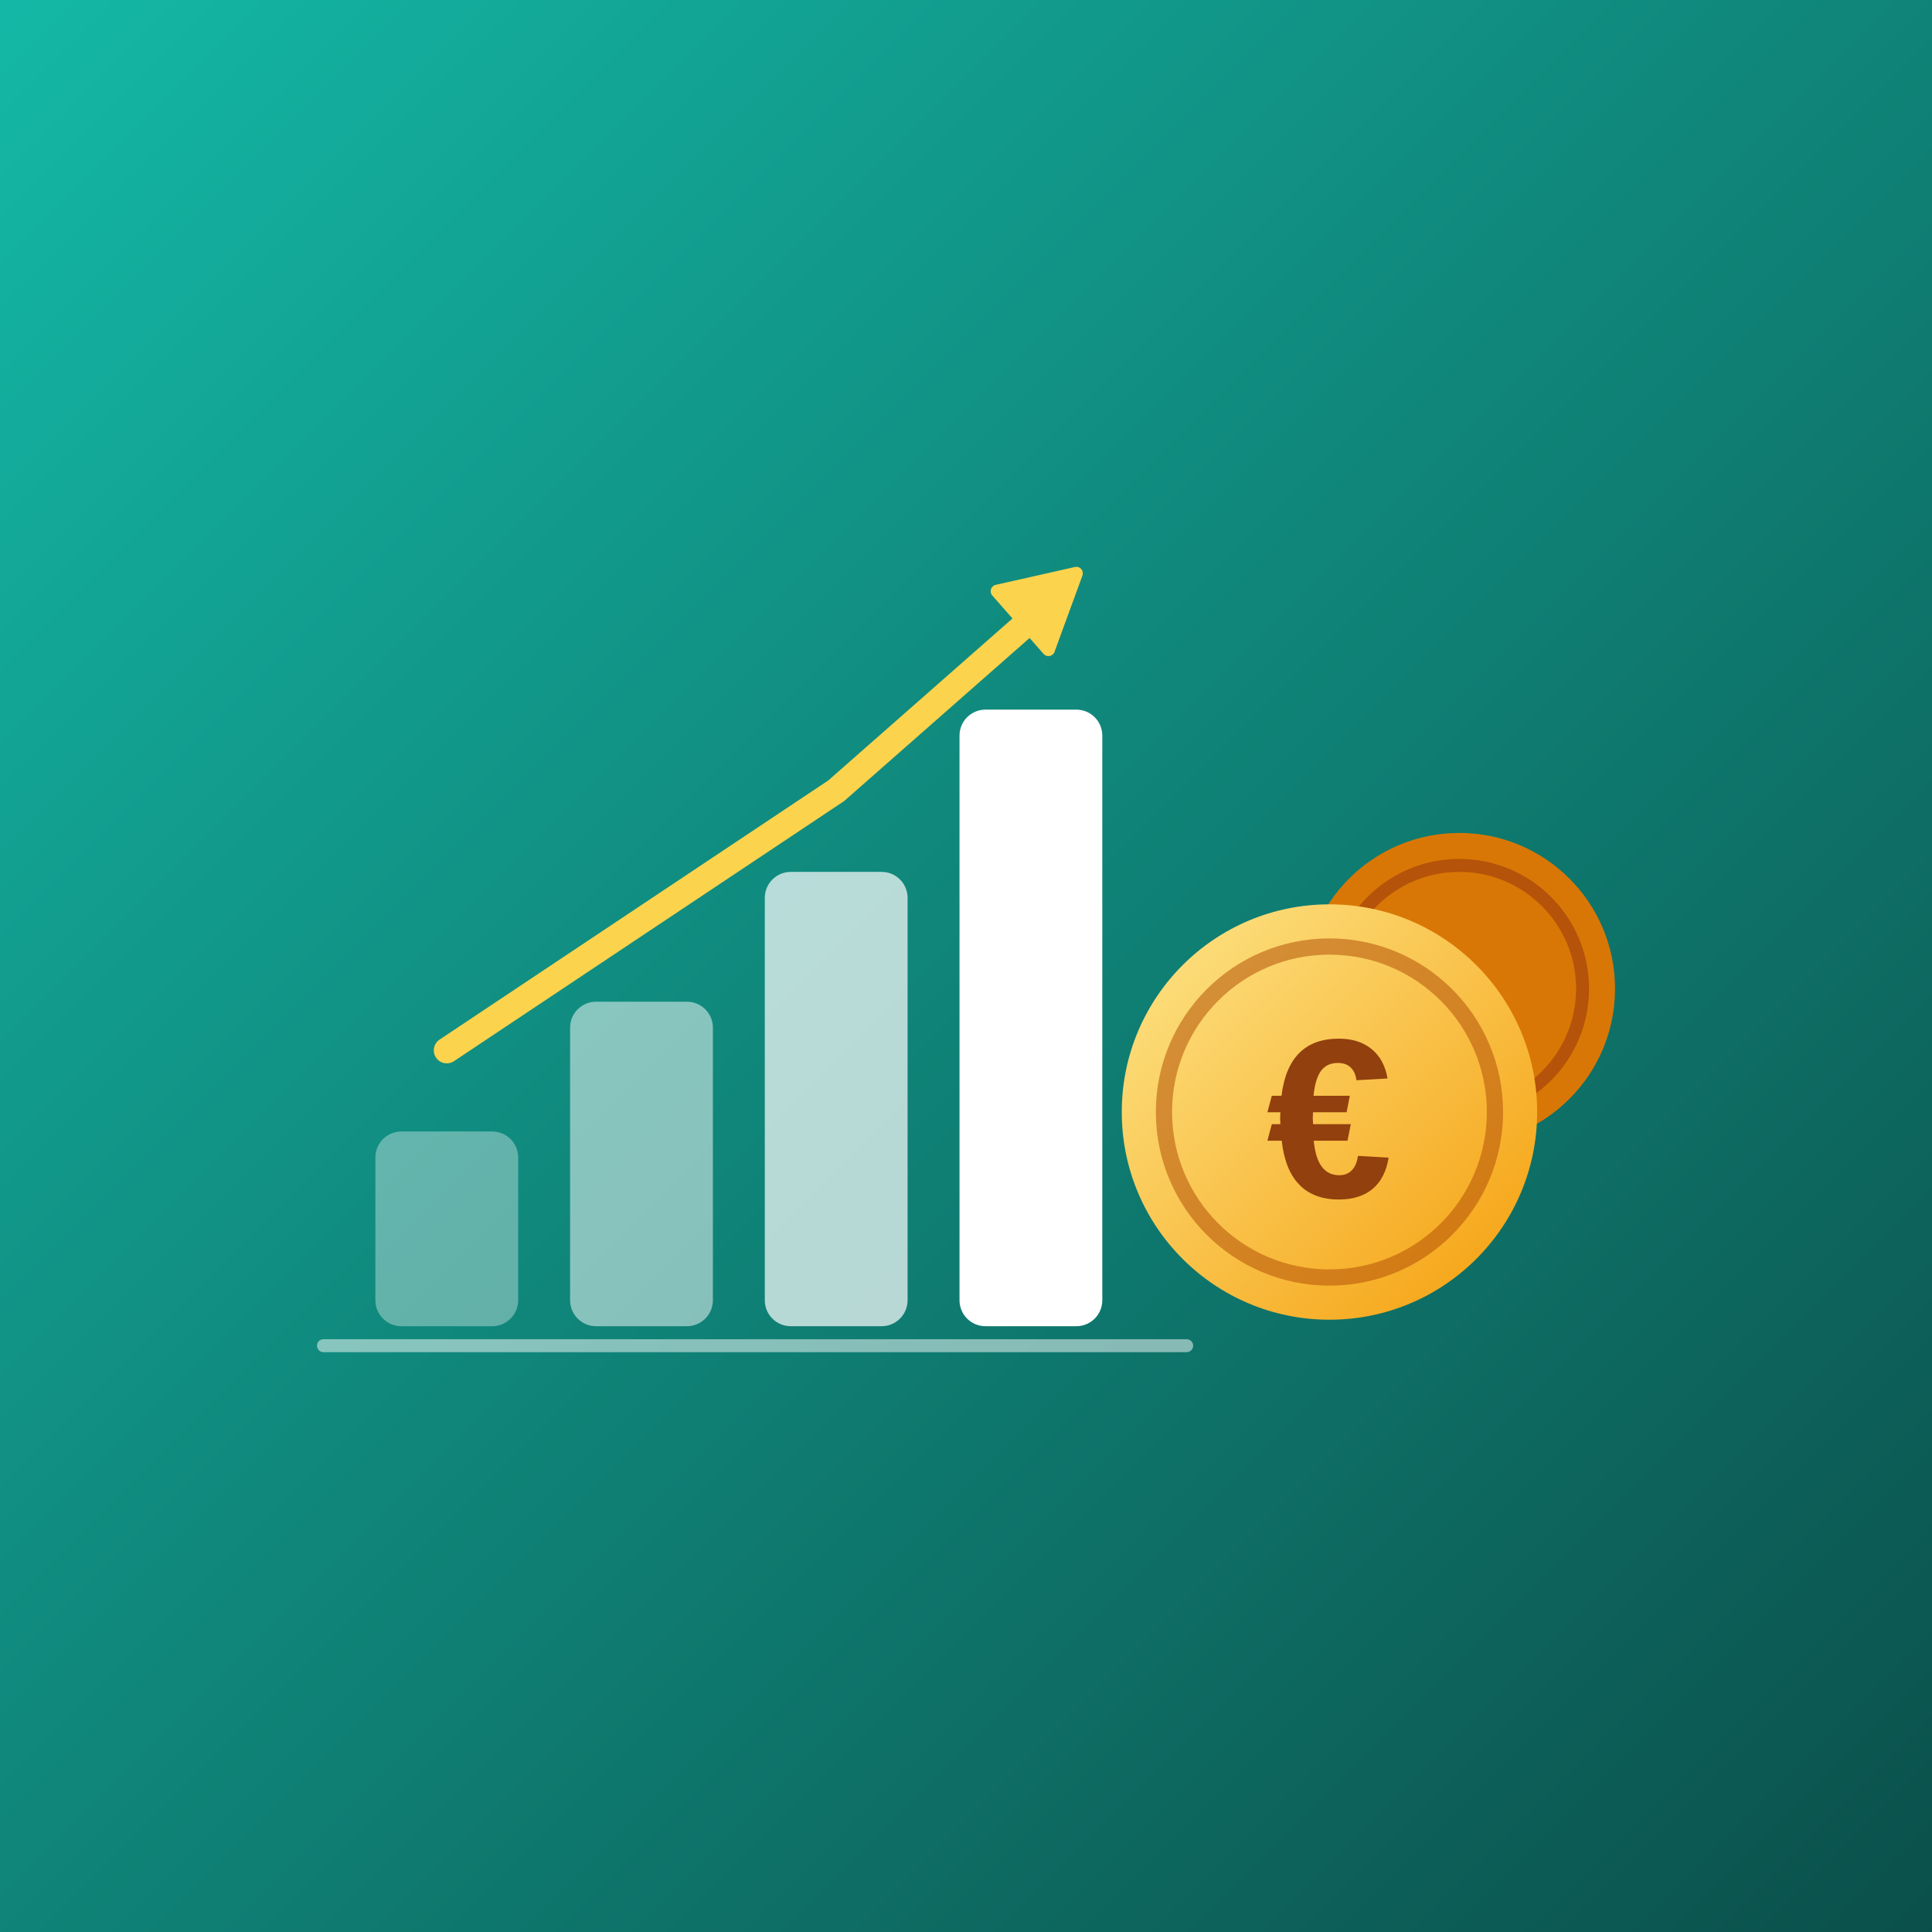
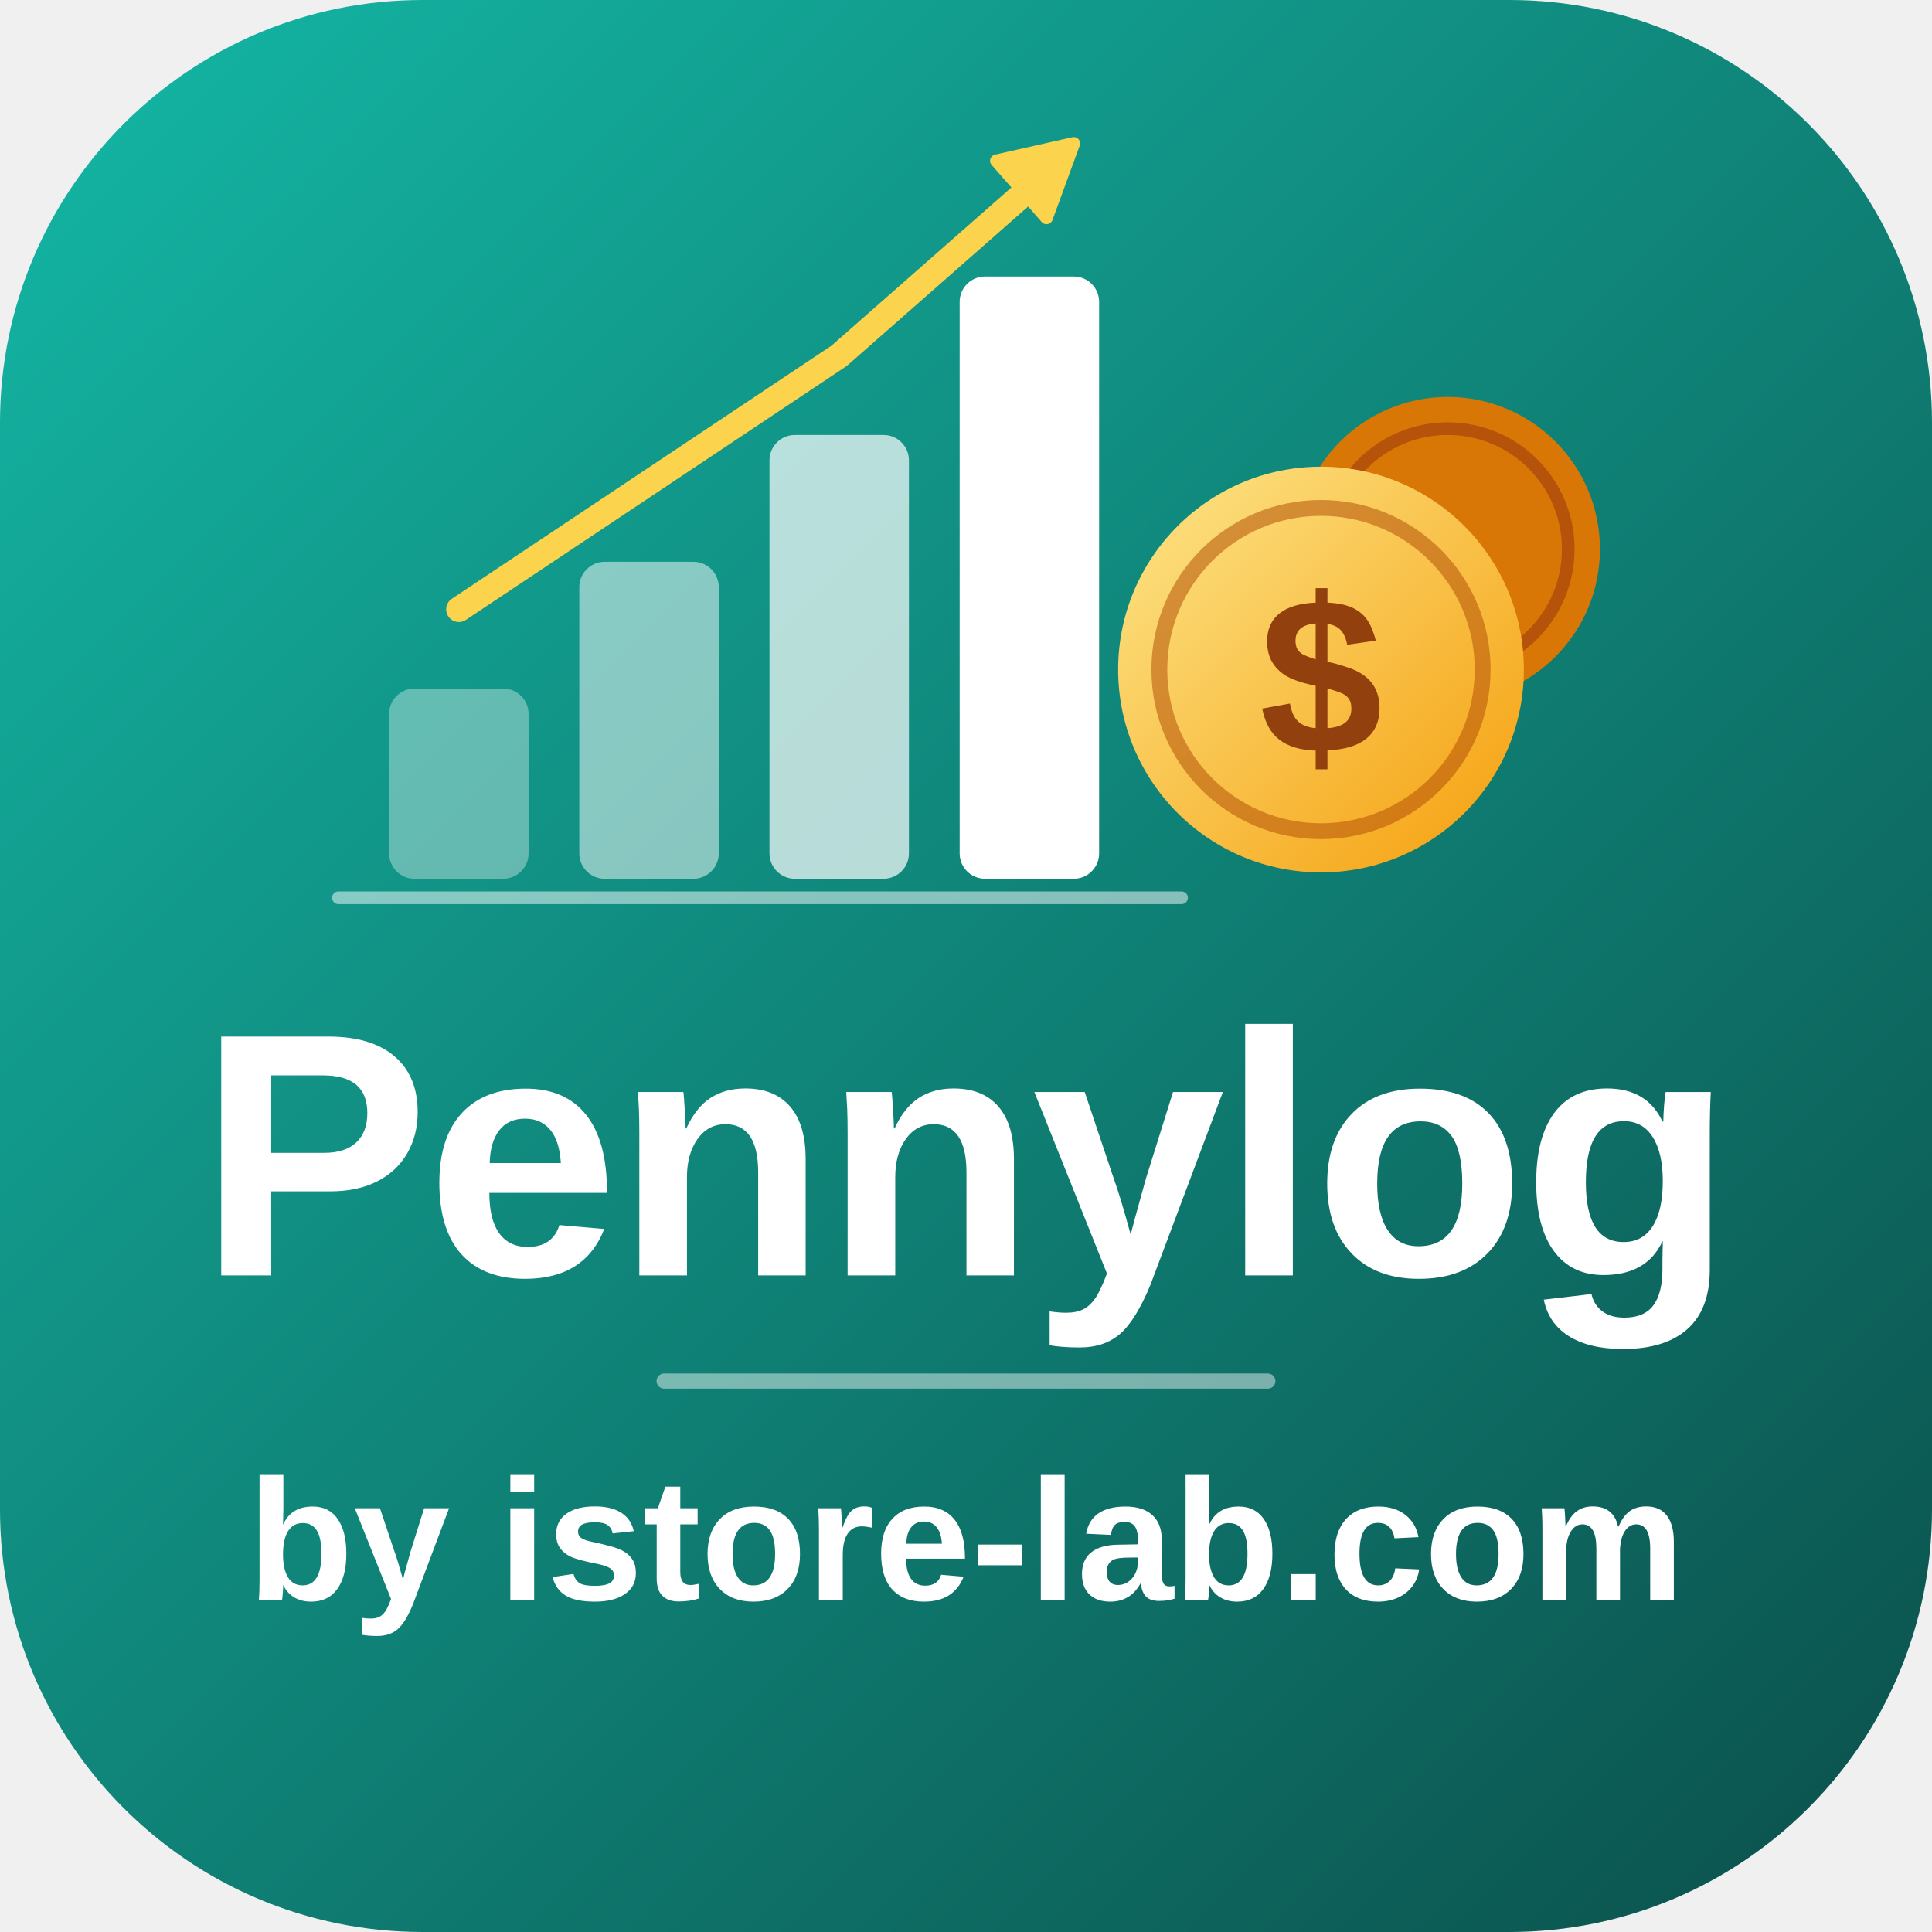
- <svg xmlns="http://www.w3.org/2000/svg" viewBox="0 0 512 512">
+ <svg xmlns="http://www.w3.org/2000/svg" viewBox="0 0 512 512" role="img" aria-label="Pennylog by istore-lab.com">
  <defs>
    <linearGradient id="bg" x1="0" y1="0" x2="1" y2="1">
      <stop offset="0" stop-color="#14b8a6" />
      <stop offset="1" stop-color="#0b4f4a" />
    </linearGradient>
    <linearGradient id="coin" x1="0" y1="0" x2="1" y2="1">
      <stop offset="0" stop-color="#fde68a" />
      <stop offset="1" stop-color="#f59e0b" />
    </linearGradient>
  </defs>
-   <rect width="512" height="512" fill="url(#bg)" />
-   <g transform="translate(256 256) scale(.86) translate(-258 -179)">
+   <rect width="512" height="512" rx="112" fill="url(#bg)" />
+   <g transform="translate(256 38) scale(.84) translate(-258 -58)">
    <g fill="#fff">
      <rect x="76" y="230" width="44" height="60" rx="8" opacity=".35" />
      <rect x="136" y="190" width="44" height="100" rx="8" opacity=".5" />
      <rect x="196" y="150" width="44" height="140" rx="8" opacity=".7" />
      <rect x="256" y="100" width="44" height="190" rx="8" />
    </g>
    <line x1="60" y1="296" x2="326" y2="296" stroke="#fff" stroke-opacity=".5" stroke-width="4" stroke-linecap="round" />
    <polyline points="98,205 158,165 218,125 276,74" fill="none" stroke="#fcd34d" stroke-width="8" stroke-linecap="round" stroke-linejoin="round" />
    <polygon points="292,58 283.4,81.5 267.6,63.5" fill="#fcd34d" stroke="#fcd34d" stroke-width="4" stroke-linejoin="round" />
    <circle cx="410" cy="186" r="48" fill="#d97706" />
    <circle cx="410" cy="186" r="38" fill="none" stroke="#b45309" stroke-width="4" />
    <circle cx="370" cy="224" r="64" fill="url(#coin)" />
    <circle cx="370" cy="224" r="51" fill="none" stroke="#b45309" stroke-opacity=".55" stroke-width="5" />
-     <text x="370" y="226" font-family="Segoe UI, Arial, Helvetica, sans-serif" font-size="70" font-weight="700" fill="#92400e" text-anchor="middle" dominant-baseline="central">€</text>
+     <text x="370" y="226" font-family="Segoe UI, Arial, Helvetica, sans-serif" font-size="70" font-weight="700" fill="#92400e" text-anchor="middle" dominant-baseline="central">$</text>
  </g>
+   <text x="256" y="338" font-family="Segoe UI, Arial, Helvetica, sans-serif" font-size="92" font-weight="700" fill="#fff" text-anchor="middle" letter-spacing="-1">Pennylog</text>
+   <line x1="176" y1="366" x2="336" y2="366" stroke="#fff" stroke-opacity=".45" stroke-width="4" stroke-linecap="round" />
+   <text x="256" y="424" font-family="Segoe UI, Arial, Helvetica, sans-serif" font-size="46" font-weight="600" fill="#fff" text-anchor="middle">by istore-lab.com</text>
</svg>
